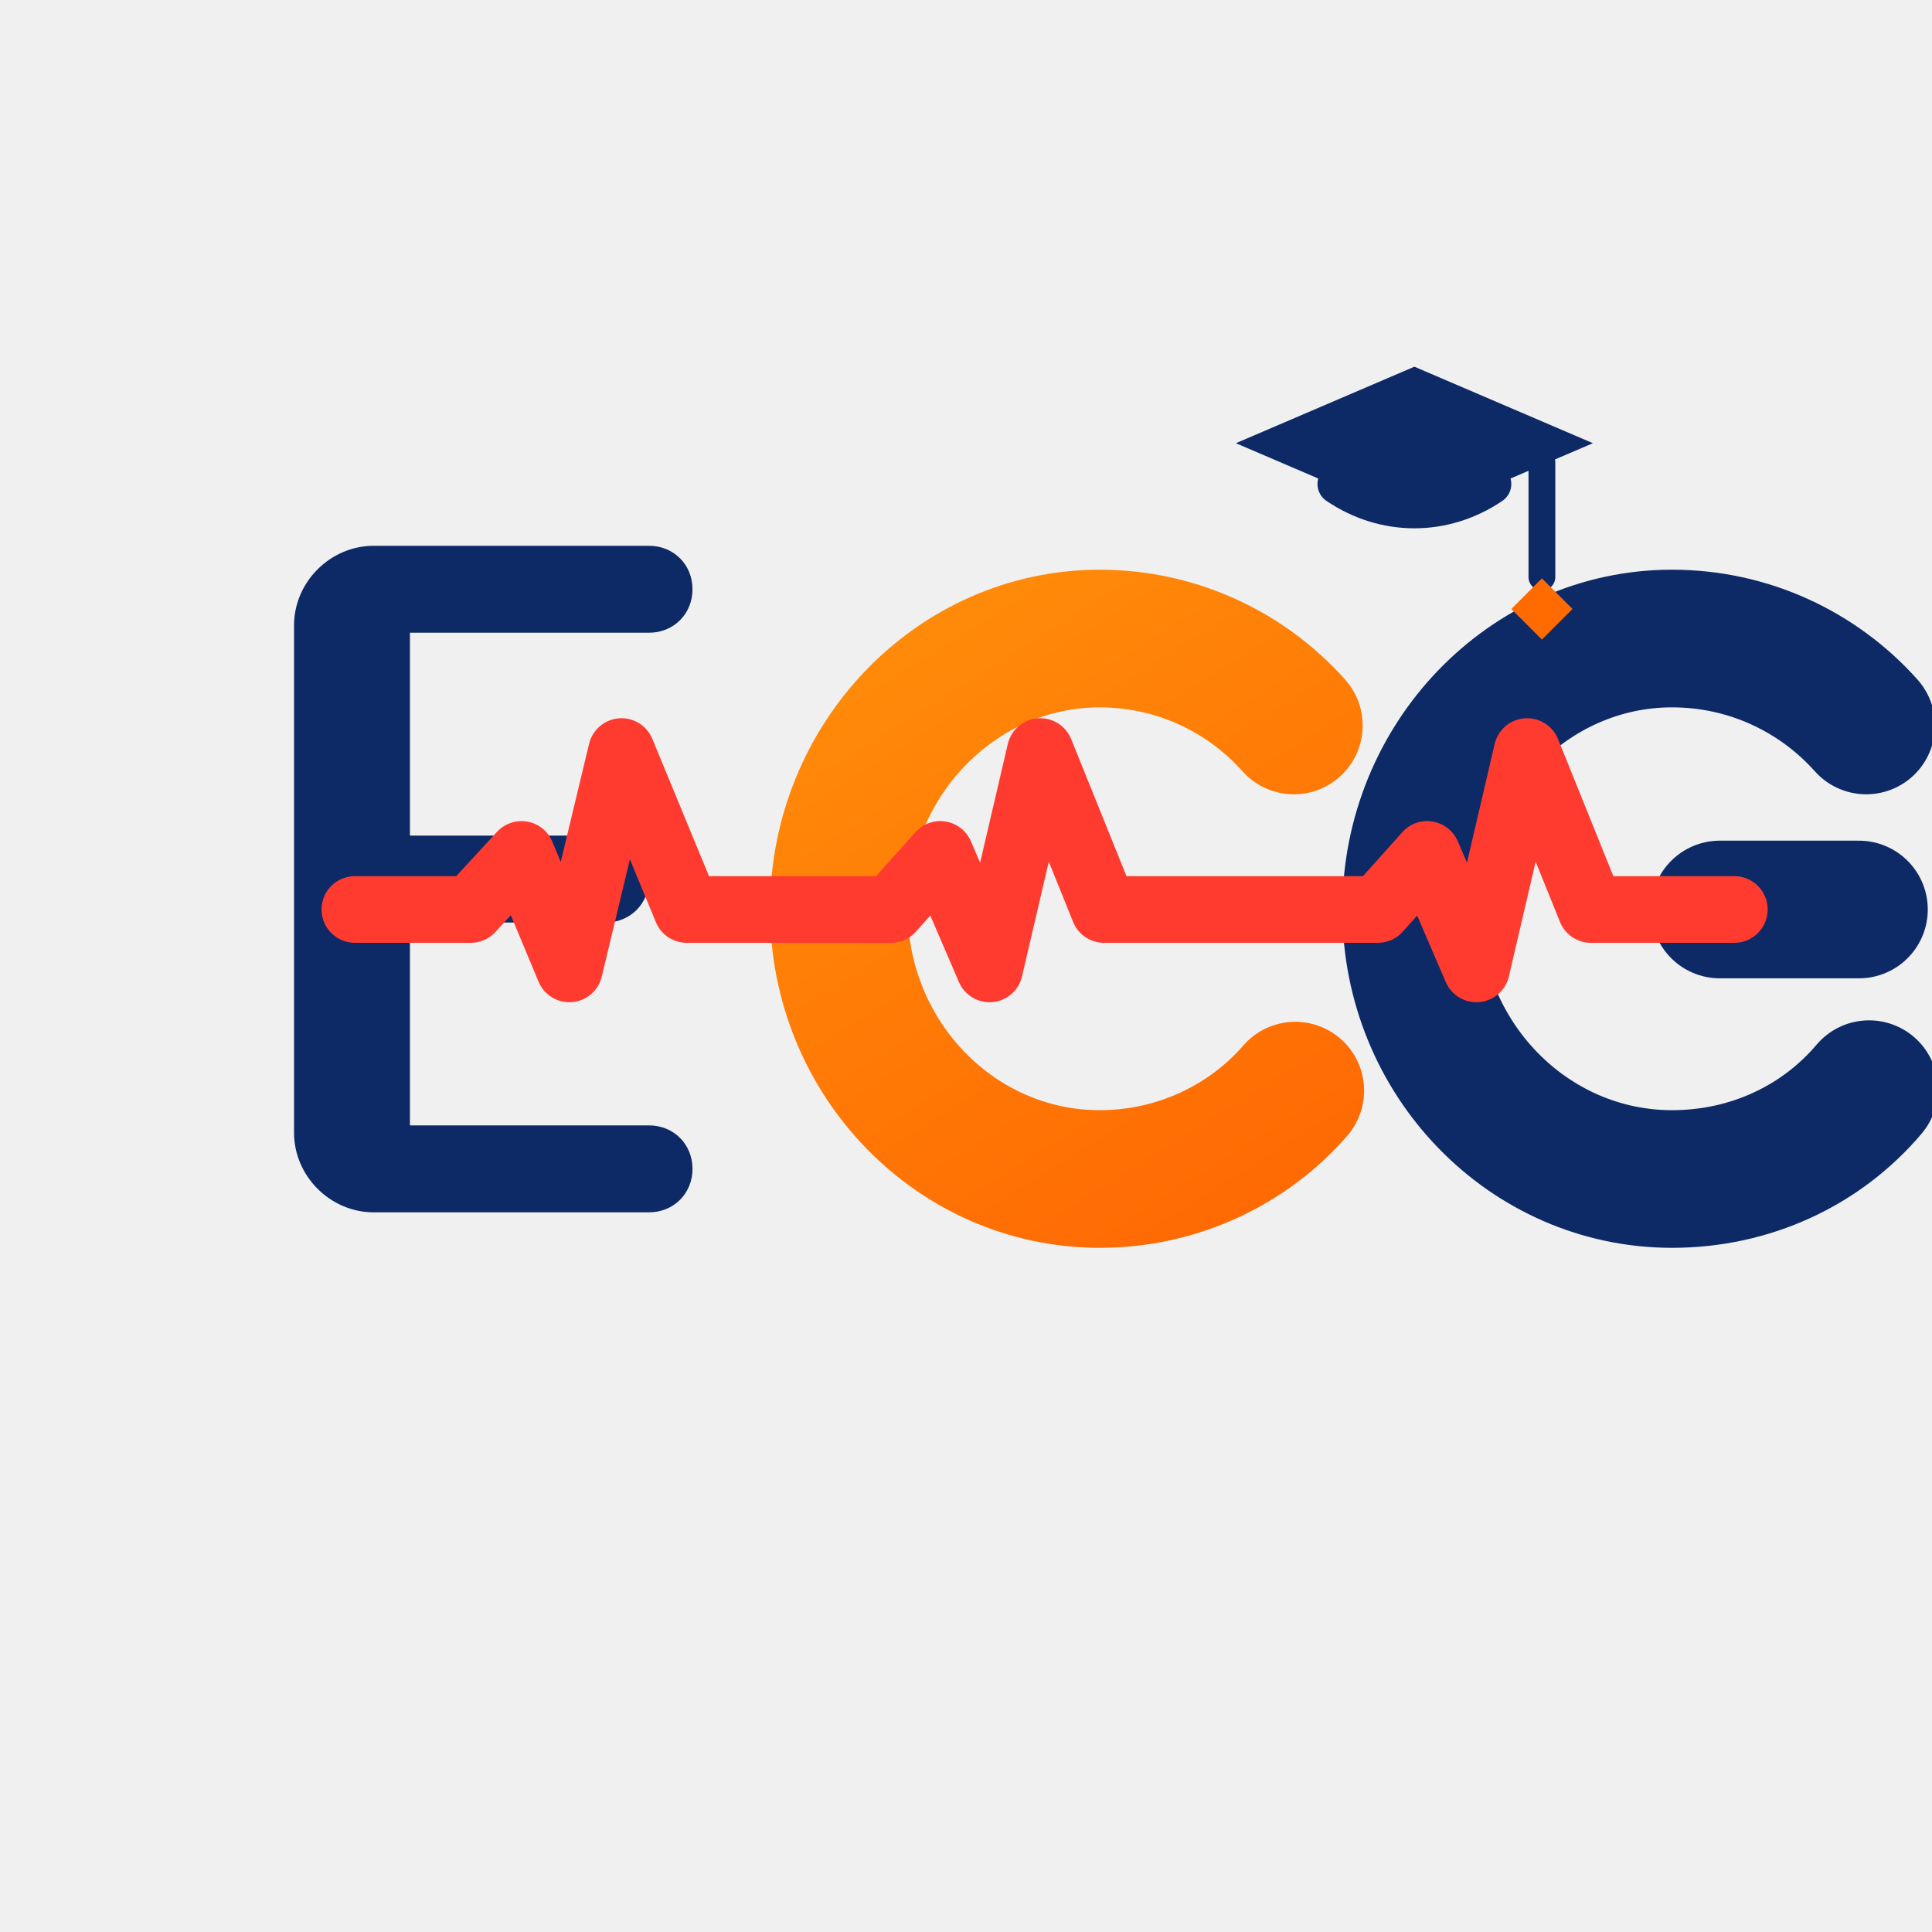
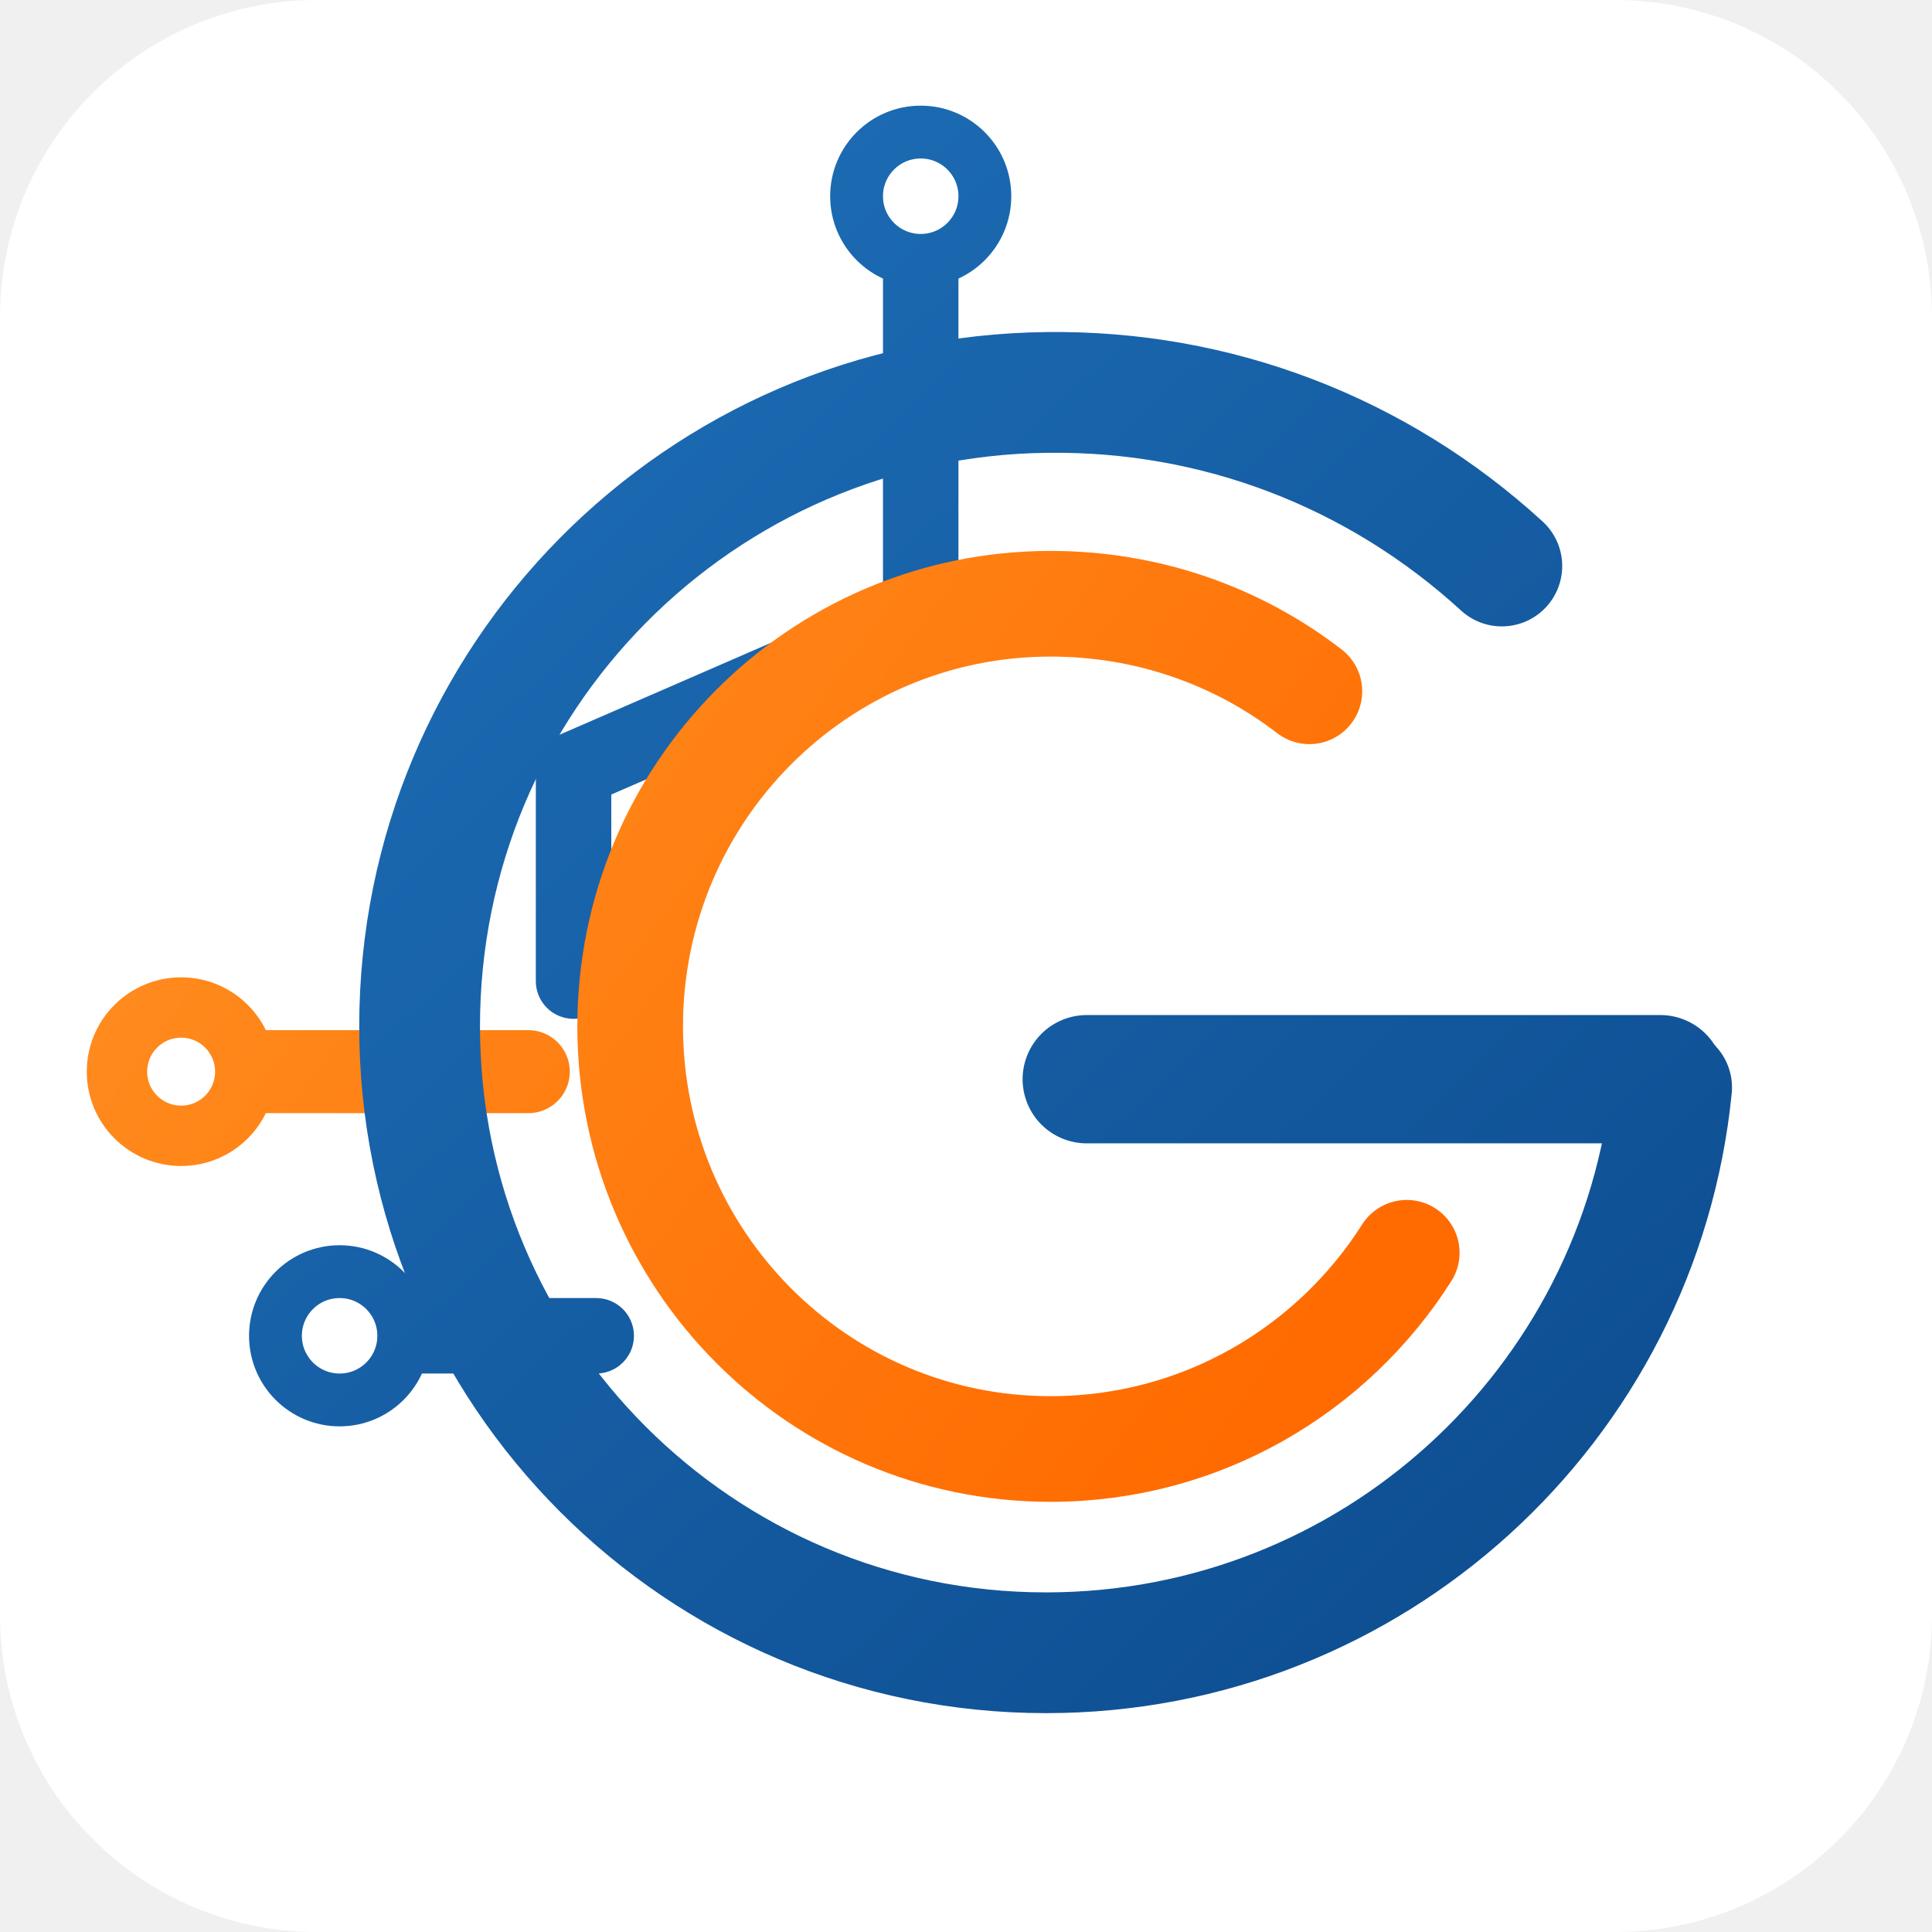
- <svg xmlns="http://www.w3.org/2000/svg" width="128" height="128" viewBox="0 0 128 128" fill="none">
+ <svg xmlns="http://www.w3.org/2000/svg" width="256" height="256" viewBox="0 0 256 256" fill="none">
  <defs>
-     <linearGradient id="brandOrangeV2" x1="56" y1="30" x2="95" y2="92" gradientUnits="userSpaceOnUse">
-       <stop offset="0" stop-color="#FF8E0A" />
-       <stop offset="1" stop-color="#FF5B00" />
+     <linearGradient id="guideBlue" x1="43" y1="31" x2="219" y2="218" gradientUnits="userSpaceOnUse">
+       <stop offset="0" stop-color="#1e6fb8" />
+       <stop offset="1" stop-color="#0d4c8f" />
+     </linearGradient>
+     <linearGradient id="guideOrange" x1="43" y1="94" x2="168" y2="185" gradientUnits="userSpaceOnUse">
+       <stop offset="0" stop-color="#ff8a1d" />
+       <stop offset="1" stop-color="#ff6b00" />
    </linearGradient>
  </defs>
-   <g transform="translate(55 64) scale(0.96) translate(-64 -64)">
-     <g transform="translate(-4 0)">
-       <path d="M31 40.5C31 37.5 33.5 35 36.5 35H55.5C57.2 35 58.5 36.3 58.5 38C58.5 39.7 57.2 41 55.5 41H39V55H52.5C54.2 55 55.5 56.3 55.5 58C55.5 59.7 54.2 61 52.5 61H39V75H55.5C57.2 75 58.5 76.3 58.5 78C58.5 79.7 57.2 81 55.5 81H36.5C33.5 81 31 78.5 31 75.5V40.5Z" fill="#0D2A66" />
-     </g>
-     <g transform="translate(20 0)">
-       <path d="M76 47.4C72.7 43.7 67.9 41.4 62.6 41.4C52.7 41.4 44.6 49.8 44.6 60.1C44.6 70.4 52.7 78.7 62.6 78.7C67.9 78.7 72.8 76.4 76.1 72.6" stroke="url(#brandOrangeV2)" stroke-width="9.5" stroke-linecap="round" stroke-linejoin="round" />
-     </g>
-     <g transform="translate(38 0)">
-       <path d="M97.5 47.4C94.2 43.7 89.4 41.4 84.1 41.4C74.2 41.4 66.1 49.8 66.1 60.1C66.1 70.4 74.2 78.7 84.1 78.7C89.5 78.7 94.4 76.4 97.7 72.5" stroke="#0D2A66" stroke-width="9.5" stroke-linecap="round" stroke-linejoin="round" />
-       <path d="M97 60.1H87.4" stroke="#0D2A66" stroke-width="9.5" stroke-linecap="round" />
-     </g>
-     <path d="M31.2 60.1H39.2L42.7 56.3L46 64.2L49.6 49.2L54.1 60.1H68.2L71.6 56.3L75 64.2L78.5 49.2L82.9 60.1H101.8L105.2 56.3L108.6 64.2L112.1 49.2L116.5 60.1H126.4" stroke="#FF3B30" stroke-width="4.6" stroke-linecap="round" stroke-linejoin="round" />
-     <g transform="translate(92 20) scale(0.88)">
-       <path d="M0 9L14 3L28 9L14 15L0 9Z" fill="#0D2A66" />
-       <path d="M8 12.2C11.7 14.7 16.3 14.7 20 12.2" stroke="#0D2A66" stroke-width="3.2" stroke-linecap="round" />
-       <path d="M24 10.5V19.5" stroke="#0D2A66" stroke-width="2.1" stroke-linecap="round" />
-       <path d="M24 19.6L26.4 22L24 24.4L21.6 22L24 19.6Z" fill="#FF6B00" />
-     </g>
+   <rect width="256" height="256" rx="42" fill="white" />
+   <g stroke-linecap="round" stroke-linejoin="round">
+     <path d="M70 142H30" stroke="url(#guideOrange)" stroke-width="11" />
+     <circle cx="24" cy="142" r="8.5" fill="white" stroke="url(#guideOrange)" stroke-width="8" />
+     <path d="M79 177H54" stroke="url(#guideBlue)" stroke-width="10" />
+     <circle cx="45" cy="177" r="8.5" fill="white" stroke="url(#guideBlue)" stroke-width="7" />
+     <path d="M76 130V102L122 82V36" stroke="url(#guideBlue)" stroke-width="10" />
+     <circle cx="122" cy="26" r="8.5" fill="white" stroke="url(#guideBlue)" stroke-width="7" />
+     <path d="M199 75C182.5 59.9 161.2 51.7 138.7 52C92.7 52.5 55.6 89.9 55.6 136C55.6 181.8 92.7 219 138.6 219C181.8 219 217.3 186.2 221.5 144.1" stroke="url(#guideBlue)" stroke-width="16" />
+     <path d="M173.5 91.6C163.9 84.2 152 80 139.2 80C108.4 80 83.5 105.1 83.5 136C83.5 166.9 108.4 192 139.2 192C159.1 192 176.5 181.6 186.4 166" stroke="url(#guideOrange)" stroke-width="14" />
+     <path d="M144 143H220" stroke="url(#guideBlue)" stroke-width="17" />
  </g>
</svg>
